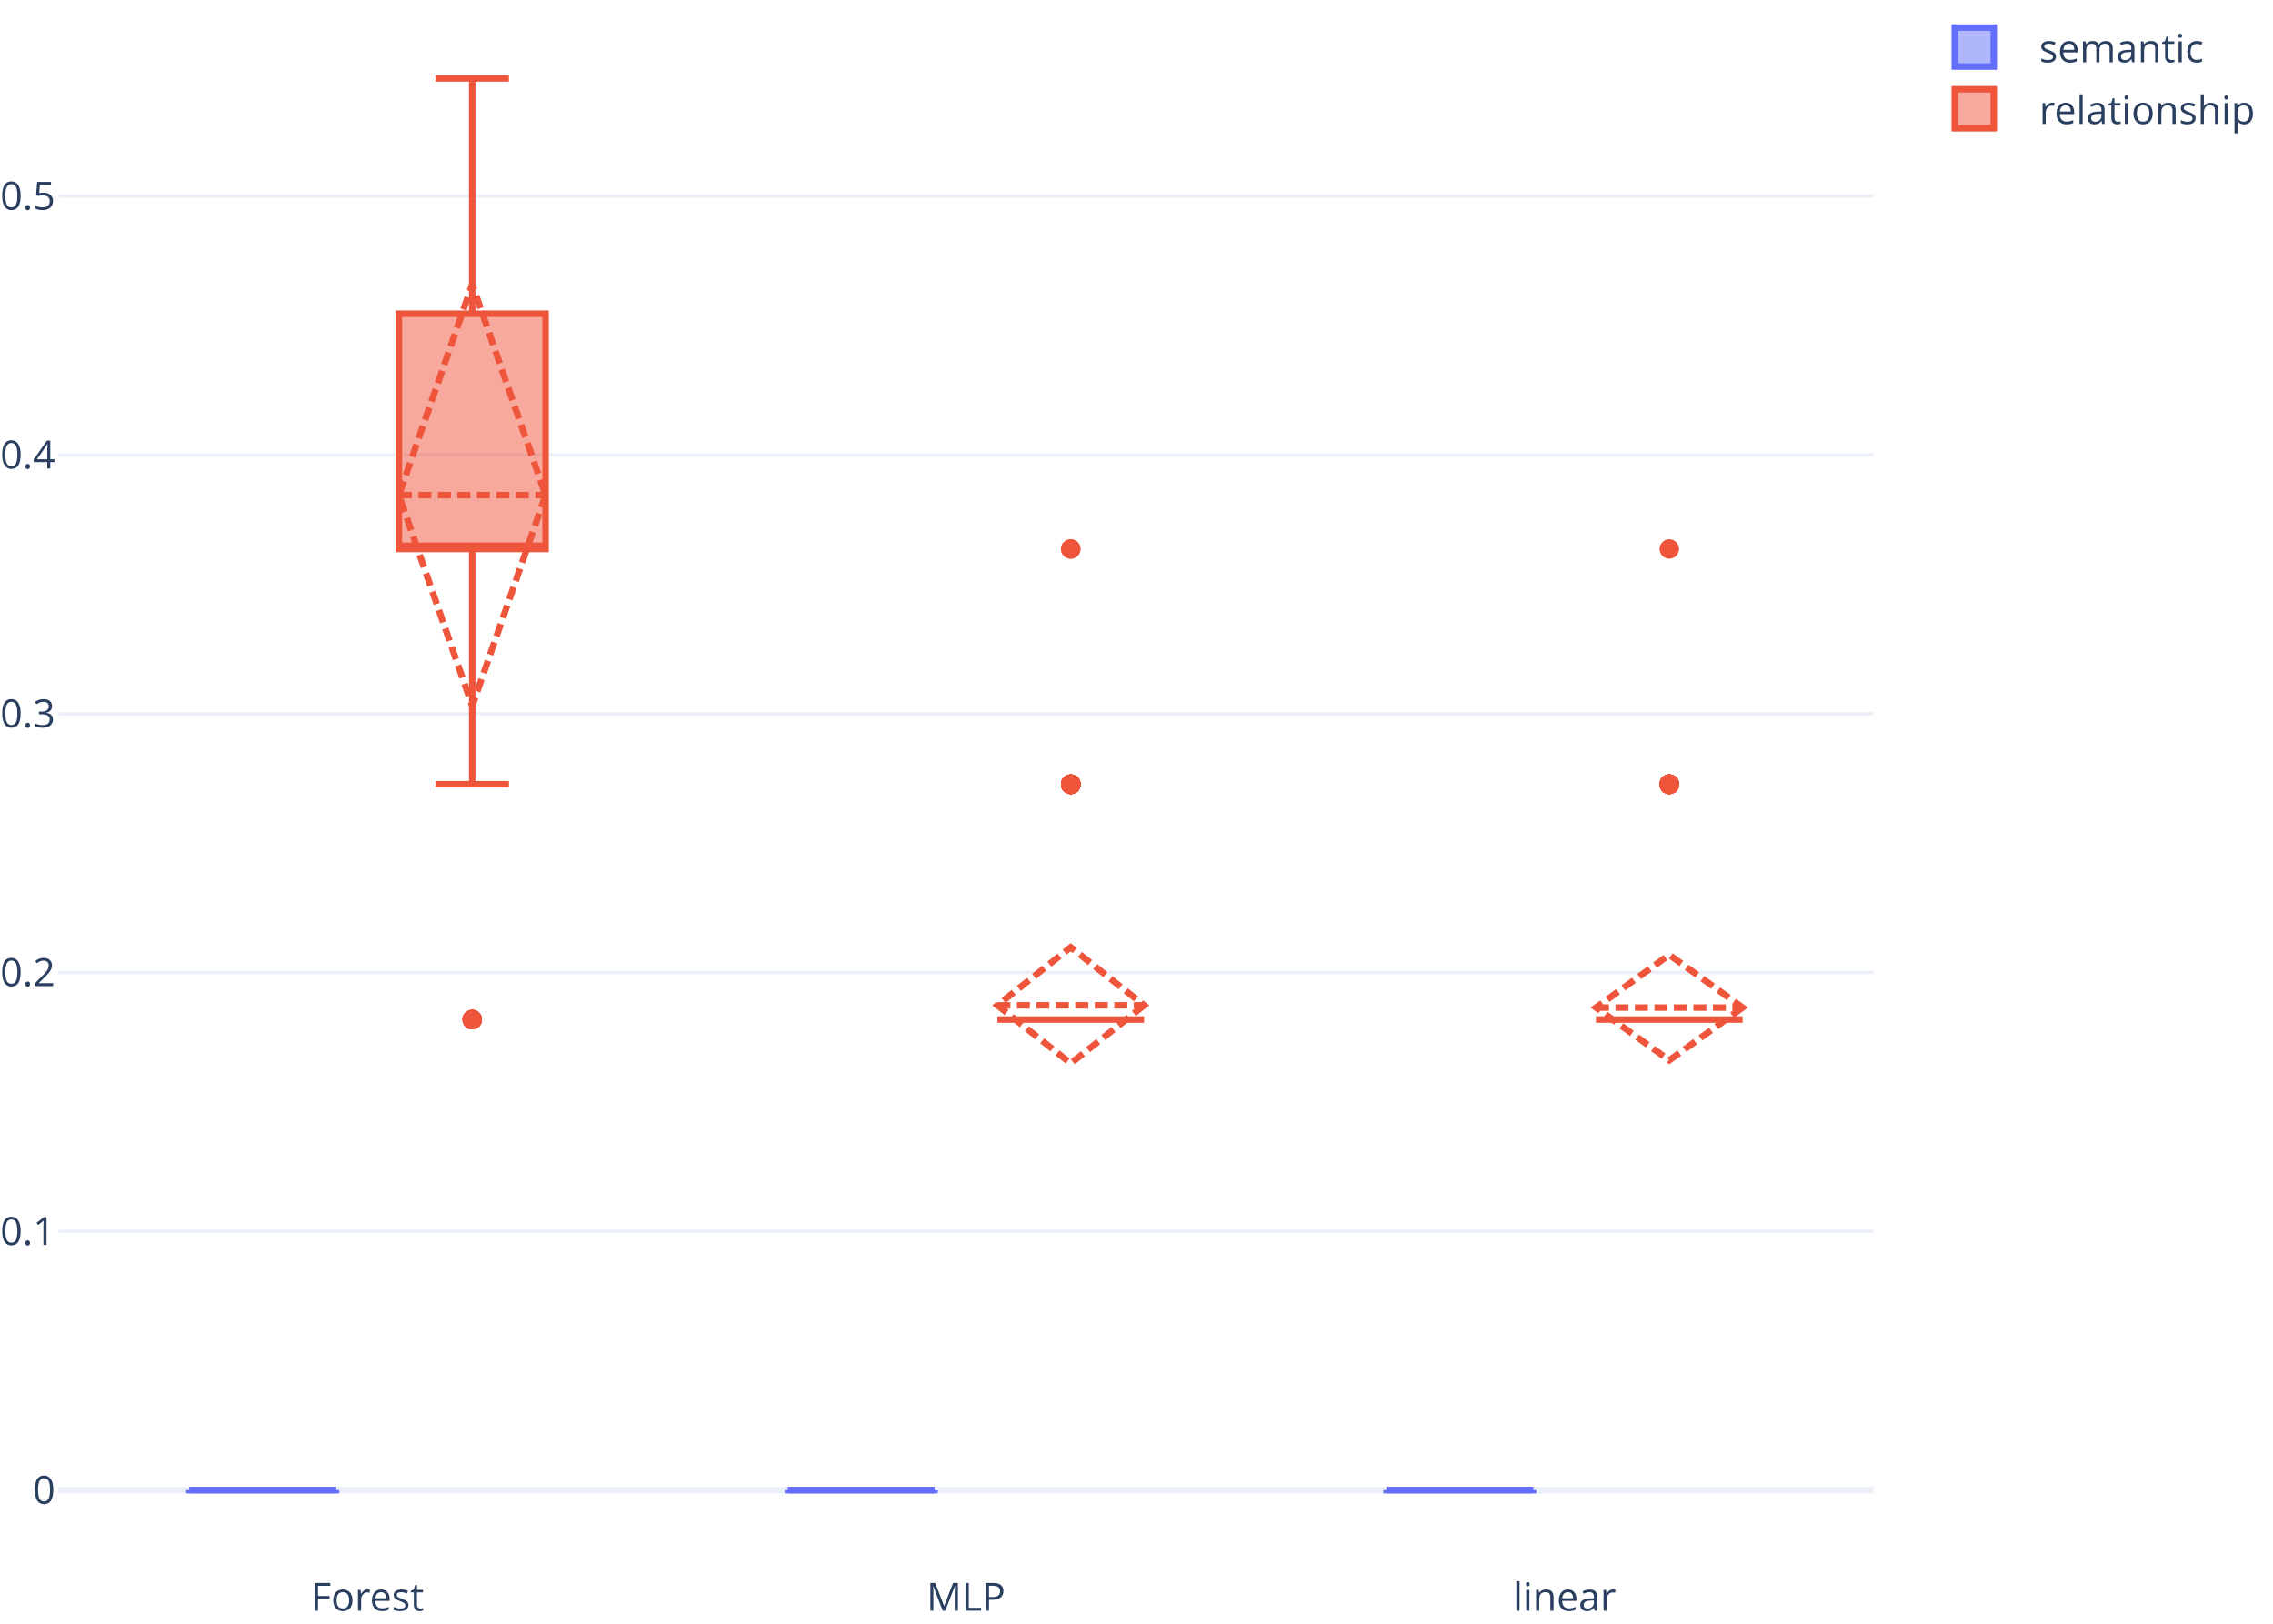
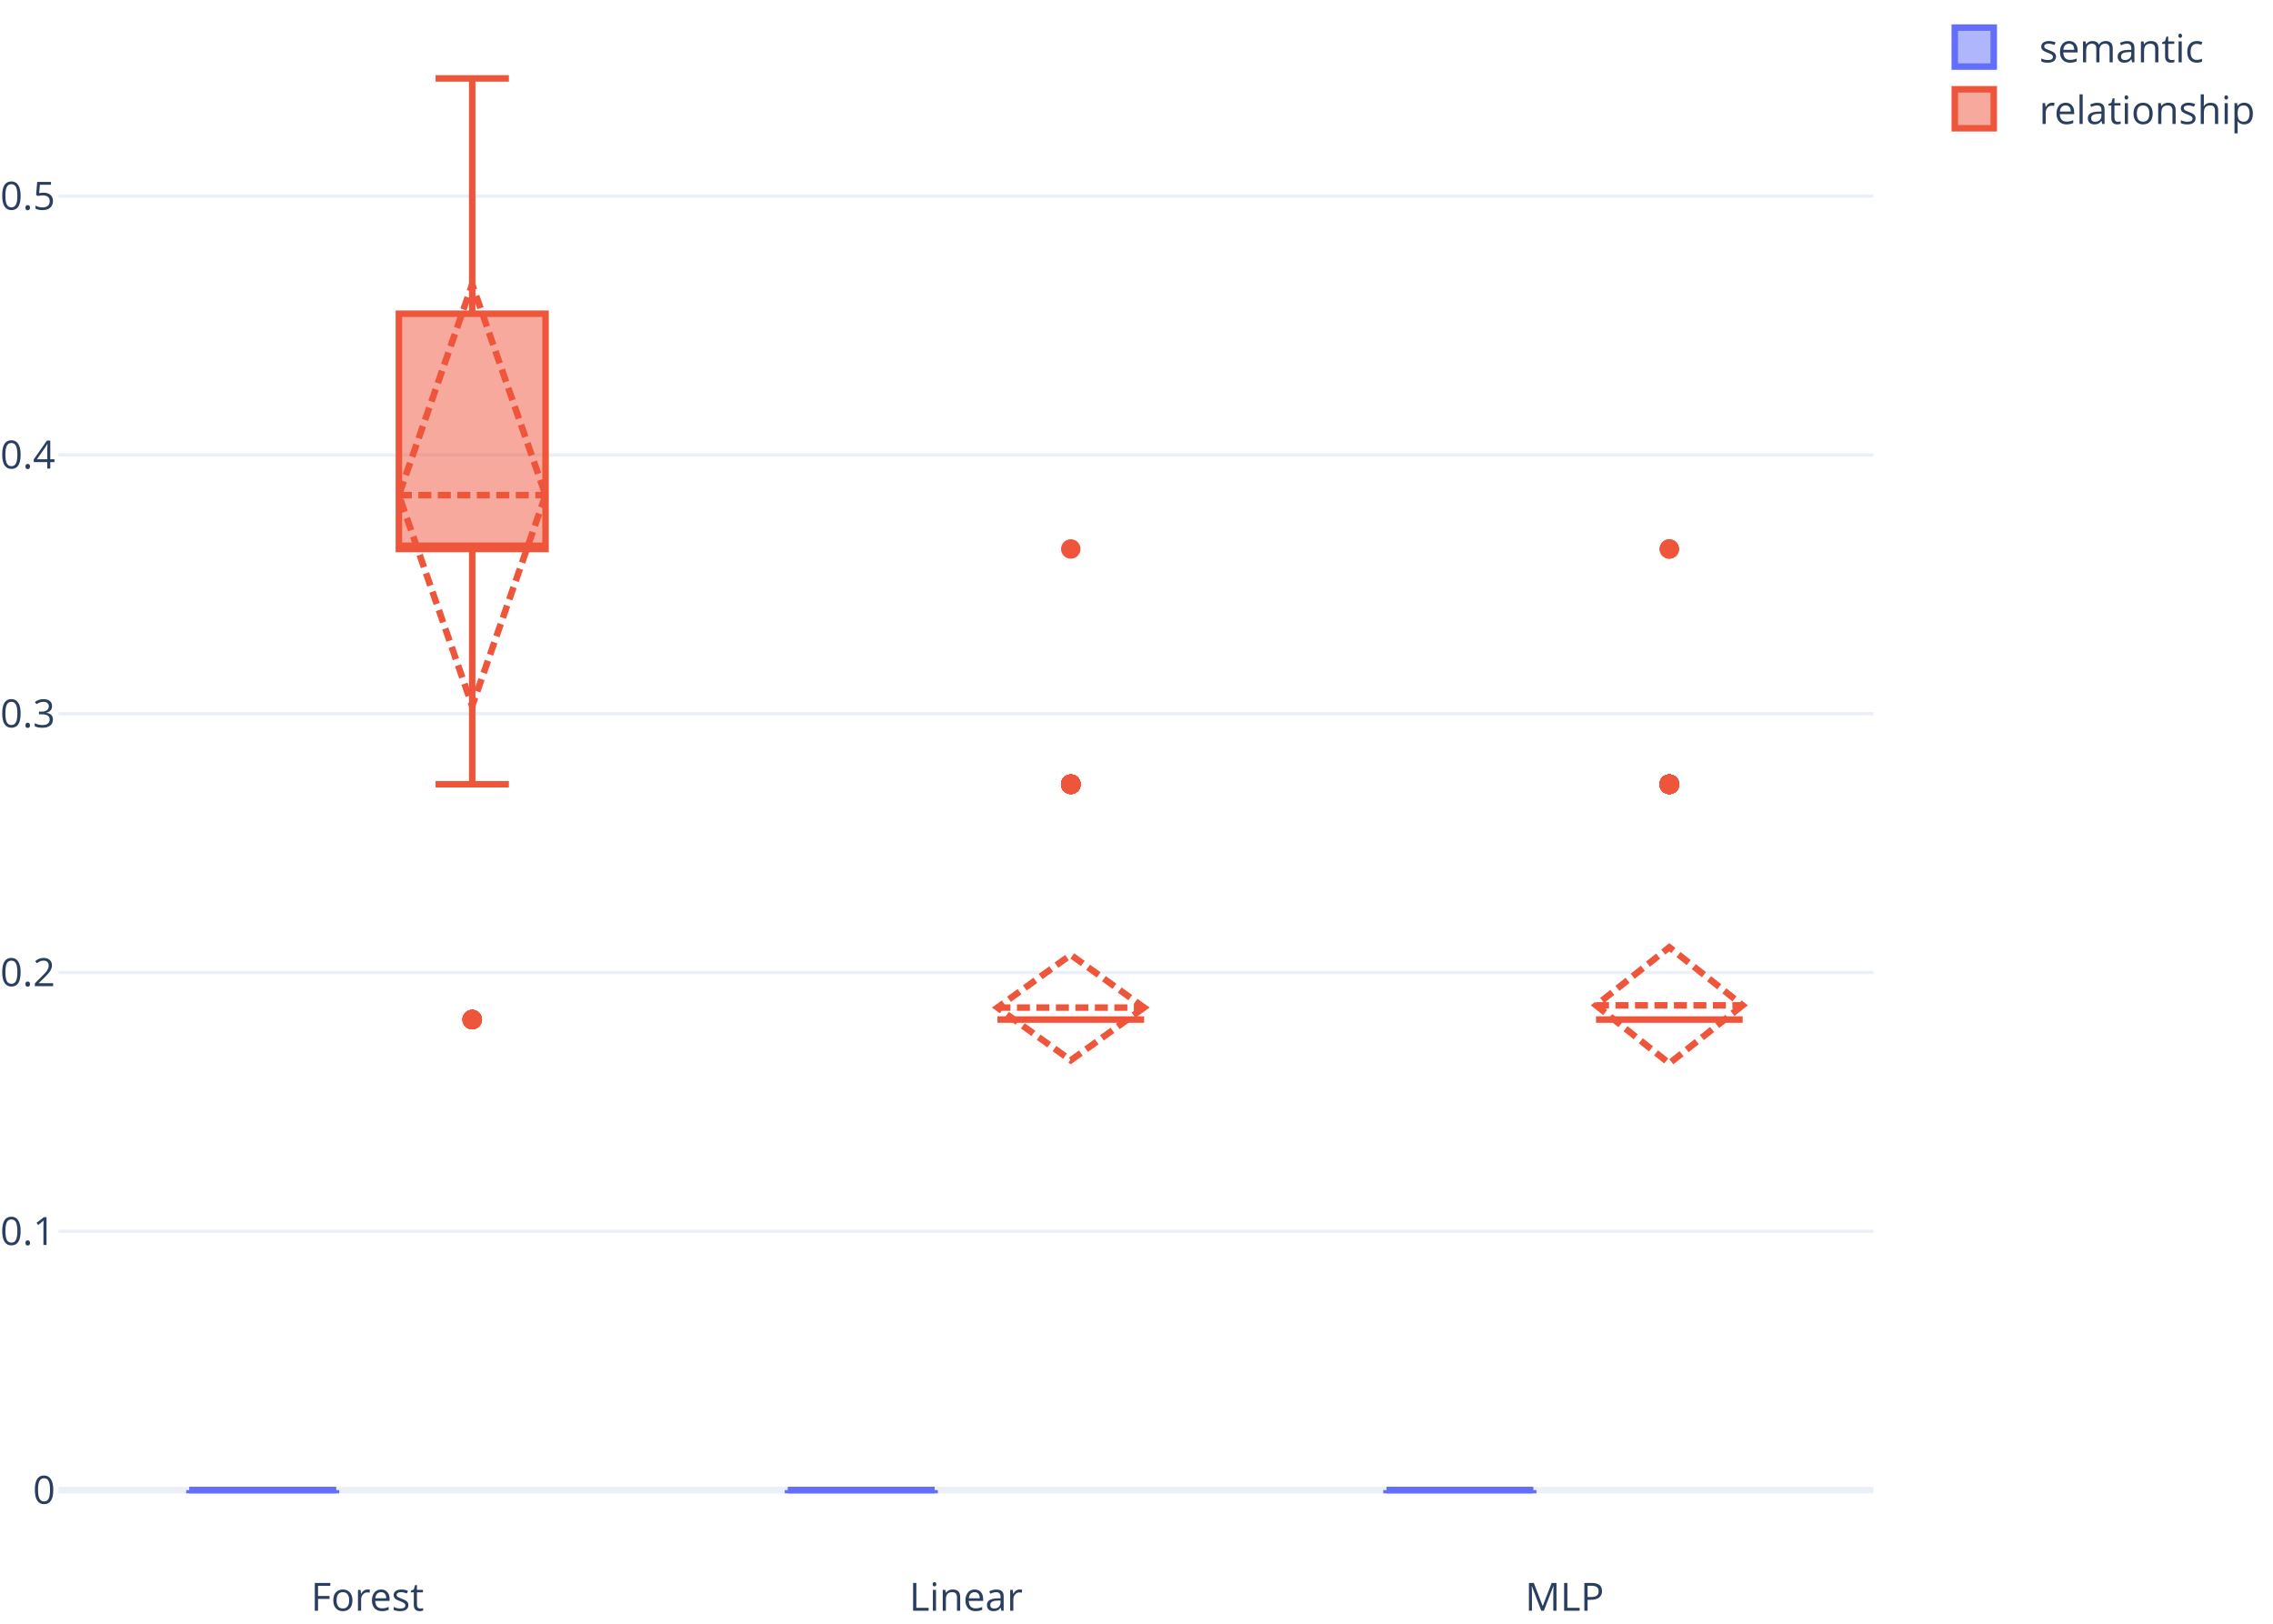
<svg xmlns="http://www.w3.org/2000/svg" class="main-svg" width="700" height="500" style="" viewBox="0 0 700 500">
  <rect x="0" y="0" width="700" height="500" style="fill: rgb(255, 255, 255); fill-opacity: 1;" />
-   <defs id="defs-5e33d8">
+   <defs id="defs-c6e015">
    <g class="clips">
-       <clipPath id="clip5e33d8xyplot" class="plotclip">
+       <clipPath id="clipc6e015xyplot" class="plotclip">
        <rect width="559" height="483" />
      </clipPath>
-       <clipPath class="axesclip" id="clip5e33d8x">
+       <clipPath class="axesclip" id="clipc6e015x">
        <rect x="18" y="0" width="559" height="500" />
      </clipPath>
-       <clipPath class="axesclip" id="clip5e33d8y">
+       <clipPath class="axesclip" id="clipc6e015y">
        <rect x="0" y="0" width="700" height="483" />
      </clipPath>
-       <clipPath class="axesclip" id="clip5e33d8xy">
+       <clipPath class="axesclip" id="clipc6e015xy">
        <rect x="18" y="0" width="559" height="483" />
      </clipPath>
    </g>
    <g class="gradients" />
    <g class="patterns" />
  </defs>
  <g class="bglayer" />
  <g class="layer-below">
    <g class="imagelayer" />
    <g class="shapelayer" />
  </g>
  <g class="cartesianlayer">
    <g class="subplot xy">
      <g class="layer-subplot">
        <g class="shapelayer" />
        <g class="imagelayer" />
      </g>
      <g class="minor-gridlayer">
        <g class="x" />
        <g class="y" />
      </g>
      <g class="gridlayer">
        <g class="x" />
        <g class="y">
          <path class="ygrid crisp" transform="translate(0,379.16)" d="M18,0h559" style="stroke: rgb(235, 240, 248); stroke-opacity: 1; stroke-width: 1px;" />
          <path class="ygrid crisp" transform="translate(0,299.46)" d="M18,0h559" style="stroke: rgb(235, 240, 248); stroke-opacity: 1; stroke-width: 1px;" />
          <path class="ygrid crisp" transform="translate(0,219.77)" d="M18,0h559" style="stroke: rgb(235, 240, 248); stroke-opacity: 1; stroke-width: 1px;" />
          <path class="ygrid crisp" transform="translate(0,140.07)" d="M18,0h559" style="stroke: rgb(235, 240, 248); stroke-opacity: 1; stroke-width: 1px;" />
          <path class="ygrid crisp" transform="translate(0,60.37)" d="M18,0h559" style="stroke: rgb(235, 240, 248); stroke-opacity: 1; stroke-width: 1px;" />
        </g>
      </g>
      <g class="zerolinelayer">
        <path class="yzl zl crisp" transform="translate(0,458.85)" d="M18,0h559" style="stroke: rgb(235, 240, 248); stroke-opacity: 1; stroke-width: 2px;" />
      </g>
      <path class="xlines-below" />
      <path class="ylines-below" />
      <g class="overlines-below" />
      <g class="xaxislayer-below" />
      <g class="yaxislayer-below" />
      <g class="overaxes-below" />
-       <g class="plot" transform="translate(18,0)" clip-path="url(#clip5e33d8xyplot)">
+       <g class="plot" transform="translate(18,0)" clip-path="url(#clipc6e015xyplot)">
        <g class="boxlayer mlayer">
          <g class="trace boxes" style="opacity: 1;">
            <path class="box" d="M40.33,458.85H85.49M40.33,458.85H85.49V458.85H40.33ZM62.91,458.85V458.85M62.91,458.85V458.85M51.62,458.85H74.2M51.62,458.85H74.2" style="vector-effect: non-scaling-stroke; stroke-width: 2px; stroke: rgb(99, 110, 250); stroke-opacity: 1; fill: rgb(99, 110, 250); fill-opacity: 0.5;" />
            <path class="box" d="M224.66,458.85H269.82M224.66,458.85H269.82V458.85H224.66ZM247.24,458.85V458.85M247.24,458.85V458.85M235.95,458.85H258.53M235.95,458.85H258.53" style="vector-effect: non-scaling-stroke; stroke-width: 2px; stroke: rgb(99, 110, 250); stroke-opacity: 1; fill: rgb(99, 110, 250); fill-opacity: 0.5;" />
            <path class="box" d="M408.99,458.85H454.16M408.99,458.85H454.16V458.85H408.99ZM431.57,458.85V458.85M431.57,458.85V458.85M420.28,458.85H442.87M420.28,458.85H442.87" style="vector-effect: non-scaling-stroke; stroke-width: 2px; stroke: rgb(99, 110, 250); stroke-opacity: 1; fill: rgb(99, 110, 250); fill-opacity: 0.5;" />
            <g class="points" />
            <g class="points" />
            <g class="points" />
            <path class="mean" d="M40.33,458.85H85.49m0,0L62.91,458.85L40.33,458.85L62.91,458.85Z" style="fill: none; vector-effect: non-scaling-stroke; stroke-width: 2; stroke-dasharray: 4px, 2px; stroke: rgb(99, 110, 250); stroke-opacity: 1;" />
            <path class="mean" d="M224.66,458.85H269.82m0,0L247.24,458.85L224.66,458.85L247.24,458.85Z" style="fill: none; vector-effect: non-scaling-stroke; stroke-width: 2; stroke-dasharray: 4px, 2px; stroke: rgb(99, 110, 250); stroke-opacity: 1;" />
            <path class="mean" d="M408.99,458.85H454.16m0,0L431.57,458.85L408.99,458.85L431.57,458.85Z" style="fill: none; vector-effect: non-scaling-stroke; stroke-width: 2; stroke-dasharray: 4px, 2px; stroke: rgb(99, 110, 250); stroke-opacity: 1;" />
          </g>
          <g class="trace boxes" style="opacity: 1;">
            <path class="box" d="M104.84,168.05H150.01M104.84,169.05H150.01V96.6H104.84ZM127.42,169.05V241.5M127.42,96.6V24.15M116.13,241.5H138.72M116.13,24.15H138.72" style="vector-effect: non-scaling-stroke; stroke-width: 2px; stroke: rgb(239, 85, 59); stroke-opacity: 1; fill: rgb(239, 85, 59); fill-opacity: 0.5;" />
            <path class="box" d="M289.18,313.95H334.34M289.18,313.95H334.34V313.95H289.18ZM311.76,313.95V313.95M311.76,313.95V313.95M300.47,313.95H323.05M300.47,313.95H323.05" style="vector-effect: non-scaling-stroke; stroke-width: 2px; stroke: rgb(239, 85, 59); stroke-opacity: 1; fill: rgb(239, 85, 59); fill-opacity: 0.5;" />
            <path class="box" d="M473.51,313.95H518.67M473.51,313.95H518.67V313.95H473.51ZM496.09,313.95V313.95M496.09,313.95V313.95M484.8,313.95H507.38M484.8,313.95H507.38" style="vector-effect: non-scaling-stroke; stroke-width: 2px; stroke: rgb(239, 85, 59); stroke-opacity: 1; fill: rgb(239, 85, 59); fill-opacity: 0.5;" />
            <g class="points">
              <path class="point" transform="translate(127.42,313.95)" d="M3,0A3,3 0 1,1 0,-3A3,3 0 0,1 3,0Z" style="opacity: 1; stroke-width: 0px; fill: rgb(239, 85, 59); fill-opacity: 1;" />
              <path class="point" transform="translate(127.42,313.95)" d="M3,0A3,3 0 1,1 0,-3A3,3 0 0,1 3,0Z" style="opacity: 1; stroke-width: 0px; fill: rgb(239, 85, 59); fill-opacity: 1;" />
              <path class="point" transform="translate(127.42,313.95)" d="M3,0A3,3 0 1,1 0,-3A3,3 0 0,1 3,0Z" style="opacity: 1; stroke-width: 0px; fill: rgb(239, 85, 59); fill-opacity: 1;" />
              <path class="point" transform="translate(127.42,313.95)" d="M3,0A3,3 0 1,1 0,-3A3,3 0 0,1 3,0Z" style="opacity: 1; stroke-width: 0px; fill: rgb(239, 85, 59); fill-opacity: 1;" />
              <path class="point" transform="translate(127.42,313.95)" d="M3,0A3,3 0 1,1 0,-3A3,3 0 0,1 3,0Z" style="opacity: 1; stroke-width: 0px; fill: rgb(239, 85, 59); fill-opacity: 1;" />
              <path class="point" transform="translate(127.42,313.95)" d="M3,0A3,3 0 1,1 0,-3A3,3 0 0,1 3,0Z" style="opacity: 1; stroke-width: 0px; fill: rgb(239, 85, 59); fill-opacity: 1;" />
            </g>
            <g class="points">
              <path class="point" transform="translate(311.76,241.5)" d="M3,0A3,3 0 1,1 0,-3A3,3 0 0,1 3,0Z" style="opacity: 1; stroke-width: 0px; fill: rgb(239, 85, 59); fill-opacity: 1;" />
              <path class="point" transform="translate(311.76,241.5)" d="M3,0A3,3 0 1,1 0,-3A3,3 0 0,1 3,0Z" style="opacity: 1; stroke-width: 0px; fill: rgb(239, 85, 59); fill-opacity: 1;" />
              <path class="point" transform="translate(311.76,241.5)" d="M3,0A3,3 0 1,1 0,-3A3,3 0 0,1 3,0Z" style="opacity: 1; stroke-width: 0px; fill: rgb(239, 85, 59); fill-opacity: 1;" />
              <path class="point" transform="translate(311.76,241.5)" d="M3,0A3,3 0 1,1 0,-3A3,3 0 0,1 3,0Z" style="opacity: 1; stroke-width: 0px; fill: rgb(239, 85, 59); fill-opacity: 1;" />
              <path class="point" transform="translate(311.76,241.5)" d="M3,0A3,3 0 1,1 0,-3A3,3 0 0,1 3,0Z" style="opacity: 1; stroke-width: 0px; fill: rgb(239, 85, 59); fill-opacity: 1;" />
              <path class="point" transform="translate(311.76,241.5)" d="M3,0A3,3 0 1,1 0,-3A3,3 0 0,1 3,0Z" style="opacity: 1; stroke-width: 0px; fill: rgb(239, 85, 59); fill-opacity: 1;" />
              <path class="point" transform="translate(311.76,241.5)" d="M3,0A3,3 0 1,1 0,-3A3,3 0 0,1 3,0Z" style="opacity: 1; stroke-width: 0px; fill: rgb(239, 85, 59); fill-opacity: 1;" />
              <path class="point" transform="translate(311.76,241.5)" d="M3,0A3,3 0 1,1 0,-3A3,3 0 0,1 3,0Z" style="opacity: 1; stroke-width: 0px; fill: rgb(239, 85, 59); fill-opacity: 1;" />
              <path class="point" transform="translate(311.76,241.5)" d="M3,0A3,3 0 1,1 0,-3A3,3 0 0,1 3,0Z" style="opacity: 1; stroke-width: 0px; fill: rgb(239, 85, 59); fill-opacity: 1;" />
              <path class="point" transform="translate(311.76,241.5)" d="M3,0A3,3 0 1,1 0,-3A3,3 0 0,1 3,0Z" style="opacity: 1; stroke-width: 0px; fill: rgb(239, 85, 59); fill-opacity: 1;" />
              <path class="point" transform="translate(311.76,241.5)" d="M3,0A3,3 0 1,1 0,-3A3,3 0 0,1 3,0Z" style="opacity: 1; stroke-width: 0px; fill: rgb(239, 85, 59); fill-opacity: 1;" />
              <path class="point" transform="translate(311.76,241.5)" d="M3,0A3,3 0 1,1 0,-3A3,3 0 0,1 3,0Z" style="opacity: 1; stroke-width: 0px; fill: rgb(239, 85, 59); fill-opacity: 1;" />
              <path class="point" transform="translate(311.76,241.5)" d="M3,0A3,3 0 1,1 0,-3A3,3 0 0,1 3,0Z" style="opacity: 1; stroke-width: 0px; fill: rgb(239, 85, 59); fill-opacity: 1;" />
              <path class="point" transform="translate(311.76,241.5)" d="M3,0A3,3 0 1,1 0,-3A3,3 0 0,1 3,0Z" style="opacity: 1; stroke-width: 0px; fill: rgb(239, 85, 59); fill-opacity: 1;" />
              <path class="point" transform="translate(311.76,241.5)" d="M3,0A3,3 0 1,1 0,-3A3,3 0 0,1 3,0Z" style="opacity: 1; stroke-width: 0px; fill: rgb(239, 85, 59); fill-opacity: 1;" />
              <path class="point" transform="translate(311.76,241.5)" d="M3,0A3,3 0 1,1 0,-3A3,3 0 0,1 3,0Z" style="opacity: 1; stroke-width: 0px; fill: rgb(239, 85, 59); fill-opacity: 1;" />
              <path class="point" transform="translate(311.76,241.5)" d="M3,0A3,3 0 1,1 0,-3A3,3 0 0,1 3,0Z" style="opacity: 1; stroke-width: 0px; fill: rgb(239, 85, 59); fill-opacity: 1;" />
              <path class="point" transform="translate(311.76,241.5)" d="M3,0A3,3 0 1,1 0,-3A3,3 0 0,1 3,0Z" style="opacity: 1; stroke-width: 0px; fill: rgb(239, 85, 59); fill-opacity: 1;" />
              <path class="point" transform="translate(311.76,241.5)" d="M3,0A3,3 0 1,1 0,-3A3,3 0 0,1 3,0Z" style="opacity: 1; stroke-width: 0px; fill: rgb(239, 85, 59); fill-opacity: 1;" />
              <path class="point" transform="translate(311.76,241.5)" d="M3,0A3,3 0 1,1 0,-3A3,3 0 0,1 3,0Z" style="opacity: 1; stroke-width: 0px; fill: rgb(239, 85, 59); fill-opacity: 1;" />
              <path class="point" transform="translate(311.76,241.5)" d="M3,0A3,3 0 1,1 0,-3A3,3 0 0,1 3,0Z" style="opacity: 1; stroke-width: 0px; fill: rgb(239, 85, 59); fill-opacity: 1;" />
              <path class="point" transform="translate(311.76,241.5)" d="M3,0A3,3 0 1,1 0,-3A3,3 0 0,1 3,0Z" style="opacity: 1; stroke-width: 0px; fill: rgb(239, 85, 59); fill-opacity: 1;" />
              <path class="point" transform="translate(311.76,241.5)" d="M3,0A3,3 0 1,1 0,-3A3,3 0 0,1 3,0Z" style="opacity: 1; stroke-width: 0px; fill: rgb(239, 85, 59); fill-opacity: 1;" />
              <path class="point" transform="translate(311.76,241.5)" d="M3,0A3,3 0 1,1 0,-3A3,3 0 0,1 3,0Z" style="opacity: 1; stroke-width: 0px; fill: rgb(239, 85, 59); fill-opacity: 1;" />
              <path class="point" transform="translate(311.76,241.5)" d="M3,0A3,3 0 1,1 0,-3A3,3 0 0,1 3,0Z" style="opacity: 1; stroke-width: 0px; fill: rgb(239, 85, 59); fill-opacity: 1;" />
              <path class="point" transform="translate(311.76,241.5)" d="M3,0A3,3 0 1,1 0,-3A3,3 0 0,1 3,0Z" style="opacity: 1; stroke-width: 0px; fill: rgb(239, 85, 59); fill-opacity: 1;" />
              <path class="point" transform="translate(311.76,241.5)" d="M3,0A3,3 0 1,1 0,-3A3,3 0 0,1 3,0Z" style="opacity: 1; stroke-width: 0px; fill: rgb(239, 85, 59); fill-opacity: 1;" />
              <path class="point" transform="translate(311.76,241.5)" d="M3,0A3,3 0 1,1 0,-3A3,3 0 0,1 3,0Z" style="opacity: 1; stroke-width: 0px; fill: rgb(239, 85, 59); fill-opacity: 1;" />
              <path class="point" transform="translate(311.76,241.5)" d="M3,0A3,3 0 1,1 0,-3A3,3 0 0,1 3,0Z" style="opacity: 1; stroke-width: 0px; fill: rgb(239, 85, 59); fill-opacity: 1;" />
              <path class="point" transform="translate(311.76,241.5)" d="M3,0A3,3 0 1,1 0,-3A3,3 0 0,1 3,0Z" style="opacity: 1; stroke-width: 0px; fill: rgb(239, 85, 59); fill-opacity: 1;" />
              <path class="point" transform="translate(311.76,241.5)" d="M3,0A3,3 0 1,1 0,-3A3,3 0 0,1 3,0Z" style="opacity: 1; stroke-width: 0px; fill: rgb(239, 85, 59); fill-opacity: 1;" />
              <path class="point" transform="translate(311.76,241.5)" d="M3,0A3,3 0 1,1 0,-3A3,3 0 0,1 3,0Z" style="opacity: 1; stroke-width: 0px; fill: rgb(239, 85, 59); fill-opacity: 1;" />
              <path class="point" transform="translate(311.76,241.5)" d="M3,0A3,3 0 1,1 0,-3A3,3 0 0,1 3,0Z" style="opacity: 1; stroke-width: 0px; fill: rgb(239, 85, 59); fill-opacity: 1;" />
              <path class="point" transform="translate(311.76,241.5)" d="M3,0A3,3 0 1,1 0,-3A3,3 0 0,1 3,0Z" style="opacity: 1; stroke-width: 0px; fill: rgb(239, 85, 59); fill-opacity: 1;" />
              <path class="point" transform="translate(311.76,241.5)" d="M3,0A3,3 0 1,1 0,-3A3,3 0 0,1 3,0Z" style="opacity: 1; stroke-width: 0px; fill: rgb(239, 85, 59); fill-opacity: 1;" />
              <path class="point" transform="translate(311.76,241.5)" d="M3,0A3,3 0 1,1 0,-3A3,3 0 0,1 3,0Z" style="opacity: 1; stroke-width: 0px; fill: rgb(239, 85, 59); fill-opacity: 1;" />
              <path class="point" transform="translate(311.76,241.5)" d="M3,0A3,3 0 1,1 0,-3A3,3 0 0,1 3,0Z" style="opacity: 1; stroke-width: 0px; fill: rgb(239, 85, 59); fill-opacity: 1;" />
              <path class="point" transform="translate(311.76,241.5)" d="M3,0A3,3 0 1,1 0,-3A3,3 0 0,1 3,0Z" style="opacity: 1; stroke-width: 0px; fill: rgb(239, 85, 59); fill-opacity: 1;" />
              <path class="point" transform="translate(311.76,241.5)" d="M3,0A3,3 0 1,1 0,-3A3,3 0 0,1 3,0Z" style="opacity: 1; stroke-width: 0px; fill: rgb(239, 85, 59); fill-opacity: 1;" />
              <path class="point" transform="translate(311.76,241.5)" d="M3,0A3,3 0 1,1 0,-3A3,3 0 0,1 3,0Z" style="opacity: 1; stroke-width: 0px; fill: rgb(239, 85, 59); fill-opacity: 1;" />
              <path class="point" transform="translate(311.76,241.5)" d="M3,0A3,3 0 1,1 0,-3A3,3 0 0,1 3,0Z" style="opacity: 1; stroke-width: 0px; fill: rgb(239, 85, 59); fill-opacity: 1;" />
              <path class="point" transform="translate(311.76,241.5)" d="M3,0A3,3 0 1,1 0,-3A3,3 0 0,1 3,0Z" style="opacity: 1; stroke-width: 0px; fill: rgb(239, 85, 59); fill-opacity: 1;" />
              <path class="point" transform="translate(311.76,241.5)" d="M3,0A3,3 0 1,1 0,-3A3,3 0 0,1 3,0Z" style="opacity: 1; stroke-width: 0px; fill: rgb(239, 85, 59); fill-opacity: 1;" />
              <path class="point" transform="translate(311.76,241.5)" d="M3,0A3,3 0 1,1 0,-3A3,3 0 0,1 3,0Z" style="opacity: 1; stroke-width: 0px; fill: rgb(239, 85, 59); fill-opacity: 1;" />
              <path class="point" transform="translate(311.76,241.5)" d="M3,0A3,3 0 1,1 0,-3A3,3 0 0,1 3,0Z" style="opacity: 1; stroke-width: 0px; fill: rgb(239, 85, 59); fill-opacity: 1;" />
              <path class="point" transform="translate(311.76,241.5)" d="M3,0A3,3 0 1,1 0,-3A3,3 0 0,1 3,0Z" style="opacity: 1; stroke-width: 0px; fill: rgb(239, 85, 59); fill-opacity: 1;" />
              <path class="point" transform="translate(311.76,241.5)" d="M3,0A3,3 0 1,1 0,-3A3,3 0 0,1 3,0Z" style="opacity: 1; stroke-width: 0px; fill: rgb(239, 85, 59); fill-opacity: 1;" />
              <path class="point" transform="translate(311.76,241.5)" d="M3,0A3,3 0 1,1 0,-3A3,3 0 0,1 3,0Z" style="opacity: 1; stroke-width: 0px; fill: rgb(239, 85, 59); fill-opacity: 1;" />
              <path class="point" transform="translate(311.76,241.5)" d="M3,0A3,3 0 1,1 0,-3A3,3 0 0,1 3,0Z" style="opacity: 1; stroke-width: 0px; fill: rgb(239, 85, 59); fill-opacity: 1;" />
              <path class="point" transform="translate(311.76,241.5)" d="M3,0A3,3 0 1,1 0,-3A3,3 0 0,1 3,0Z" style="opacity: 1; stroke-width: 0px; fill: rgb(239, 85, 59); fill-opacity: 1;" />
              <path class="point" transform="translate(311.76,241.5)" d="M3,0A3,3 0 1,1 0,-3A3,3 0 0,1 3,0Z" style="opacity: 1; stroke-width: 0px; fill: rgb(239, 85, 59); fill-opacity: 1;" />
-               <path class="point" transform="translate(311.76,241.5)" d="M3,0A3,3 0 1,1 0,-3A3,3 0 0,1 3,0Z" style="opacity: 1; stroke-width: 0px; fill: rgb(239, 85, 59); fill-opacity: 1;" />
-               <path class="point" transform="translate(311.76,241.5)" d="M3,0A3,3 0 1,1 0,-3A3,3 0 0,1 3,0Z" style="opacity: 1; stroke-width: 0px; fill: rgb(239, 85, 59); fill-opacity: 1;" />
-               <path class="point" transform="translate(311.76,241.5)" d="M3,0A3,3 0 1,1 0,-3A3,3 0 0,1 3,0Z" style="opacity: 1; stroke-width: 0px; fill: rgb(239, 85, 59); fill-opacity: 1;" />
-               <path class="point" transform="translate(311.76,241.5)" d="M3,0A3,3 0 1,1 0,-3A3,3 0 0,1 3,0Z" style="opacity: 1; stroke-width: 0px; fill: rgb(239, 85, 59); fill-opacity: 1;" />
-               <path class="point" transform="translate(311.76,241.5)" d="M3,0A3,3 0 1,1 0,-3A3,3 0 0,1 3,0Z" style="opacity: 1; stroke-width: 0px; fill: rgb(239, 85, 59); fill-opacity: 1;" />
              <path class="point" transform="translate(311.76,169.05)" d="M3,0A3,3 0 1,1 0,-3A3,3 0 0,1 3,0Z" style="opacity: 1; stroke-width: 0px; fill: rgb(239, 85, 59); fill-opacity: 1;" />
-               <path class="point" transform="translate(311.76,169.05)" d="M3,0A3,3 0 1,1 0,-3A3,3 0 0,1 3,0Z" style="opacity: 1; stroke-width: 0px; fill: rgb(239, 85, 59); fill-opacity: 1;" />
            </g>
            <g class="points">
              <path class="point" transform="translate(496.09,241.5)" d="M3,0A3,3 0 1,1 0,-3A3,3 0 0,1 3,0Z" style="opacity: 1; stroke-width: 0px; fill: rgb(239, 85, 59); fill-opacity: 1;" />
              <path class="point" transform="translate(496.09,241.5)" d="M3,0A3,3 0 1,1 0,-3A3,3 0 0,1 3,0Z" style="opacity: 1; stroke-width: 0px; fill: rgb(239, 85, 59); fill-opacity: 1;" />
              <path class="point" transform="translate(496.09,241.5)" d="M3,0A3,3 0 1,1 0,-3A3,3 0 0,1 3,0Z" style="opacity: 1; stroke-width: 0px; fill: rgb(239, 85, 59); fill-opacity: 1;" />
              <path class="point" transform="translate(496.09,241.5)" d="M3,0A3,3 0 1,1 0,-3A3,3 0 0,1 3,0Z" style="opacity: 1; stroke-width: 0px; fill: rgb(239, 85, 59); fill-opacity: 1;" />
              <path class="point" transform="translate(496.09,241.5)" d="M3,0A3,3 0 1,1 0,-3A3,3 0 0,1 3,0Z" style="opacity: 1; stroke-width: 0px; fill: rgb(239, 85, 59); fill-opacity: 1;" />
              <path class="point" transform="translate(496.09,241.5)" d="M3,0A3,3 0 1,1 0,-3A3,3 0 0,1 3,0Z" style="opacity: 1; stroke-width: 0px; fill: rgb(239, 85, 59); fill-opacity: 1;" />
              <path class="point" transform="translate(496.09,241.5)" d="M3,0A3,3 0 1,1 0,-3A3,3 0 0,1 3,0Z" style="opacity: 1; stroke-width: 0px; fill: rgb(239, 85, 59); fill-opacity: 1;" />
              <path class="point" transform="translate(496.09,241.5)" d="M3,0A3,3 0 1,1 0,-3A3,3 0 0,1 3,0Z" style="opacity: 1; stroke-width: 0px; fill: rgb(239, 85, 59); fill-opacity: 1;" />
              <path class="point" transform="translate(496.09,241.5)" d="M3,0A3,3 0 1,1 0,-3A3,3 0 0,1 3,0Z" style="opacity: 1; stroke-width: 0px; fill: rgb(239, 85, 59); fill-opacity: 1;" />
              <path class="point" transform="translate(496.09,241.5)" d="M3,0A3,3 0 1,1 0,-3A3,3 0 0,1 3,0Z" style="opacity: 1; stroke-width: 0px; fill: rgb(239, 85, 59); fill-opacity: 1;" />
              <path class="point" transform="translate(496.09,241.5)" d="M3,0A3,3 0 1,1 0,-3A3,3 0 0,1 3,0Z" style="opacity: 1; stroke-width: 0px; fill: rgb(239, 85, 59); fill-opacity: 1;" />
              <path class="point" transform="translate(496.09,241.5)" d="M3,0A3,3 0 1,1 0,-3A3,3 0 0,1 3,0Z" style="opacity: 1; stroke-width: 0px; fill: rgb(239, 85, 59); fill-opacity: 1;" />
              <path class="point" transform="translate(496.09,241.5)" d="M3,0A3,3 0 1,1 0,-3A3,3 0 0,1 3,0Z" style="opacity: 1; stroke-width: 0px; fill: rgb(239, 85, 59); fill-opacity: 1;" />
              <path class="point" transform="translate(496.09,241.5)" d="M3,0A3,3 0 1,1 0,-3A3,3 0 0,1 3,0Z" style="opacity: 1; stroke-width: 0px; fill: rgb(239, 85, 59); fill-opacity: 1;" />
              <path class="point" transform="translate(496.09,241.5)" d="M3,0A3,3 0 1,1 0,-3A3,3 0 0,1 3,0Z" style="opacity: 1; stroke-width: 0px; fill: rgb(239, 85, 59); fill-opacity: 1;" />
              <path class="point" transform="translate(496.09,241.5)" d="M3,0A3,3 0 1,1 0,-3A3,3 0 0,1 3,0Z" style="opacity: 1; stroke-width: 0px; fill: rgb(239, 85, 59); fill-opacity: 1;" />
              <path class="point" transform="translate(496.09,241.5)" d="M3,0A3,3 0 1,1 0,-3A3,3 0 0,1 3,0Z" style="opacity: 1; stroke-width: 0px; fill: rgb(239, 85, 59); fill-opacity: 1;" />
              <path class="point" transform="translate(496.09,241.5)" d="M3,0A3,3 0 1,1 0,-3A3,3 0 0,1 3,0Z" style="opacity: 1; stroke-width: 0px; fill: rgb(239, 85, 59); fill-opacity: 1;" />
              <path class="point" transform="translate(496.09,241.5)" d="M3,0A3,3 0 1,1 0,-3A3,3 0 0,1 3,0Z" style="opacity: 1; stroke-width: 0px; fill: rgb(239, 85, 59); fill-opacity: 1;" />
              <path class="point" transform="translate(496.09,241.5)" d="M3,0A3,3 0 1,1 0,-3A3,3 0 0,1 3,0Z" style="opacity: 1; stroke-width: 0px; fill: rgb(239, 85, 59); fill-opacity: 1;" />
              <path class="point" transform="translate(496.09,241.5)" d="M3,0A3,3 0 1,1 0,-3A3,3 0 0,1 3,0Z" style="opacity: 1; stroke-width: 0px; fill: rgb(239, 85, 59); fill-opacity: 1;" />
              <path class="point" transform="translate(496.09,241.5)" d="M3,0A3,3 0 1,1 0,-3A3,3 0 0,1 3,0Z" style="opacity: 1; stroke-width: 0px; fill: rgb(239, 85, 59); fill-opacity: 1;" />
              <path class="point" transform="translate(496.09,241.5)" d="M3,0A3,3 0 1,1 0,-3A3,3 0 0,1 3,0Z" style="opacity: 1; stroke-width: 0px; fill: rgb(239, 85, 59); fill-opacity: 1;" />
              <path class="point" transform="translate(496.09,241.5)" d="M3,0A3,3 0 1,1 0,-3A3,3 0 0,1 3,0Z" style="opacity: 1; stroke-width: 0px; fill: rgb(239, 85, 59); fill-opacity: 1;" />
              <path class="point" transform="translate(496.09,241.5)" d="M3,0A3,3 0 1,1 0,-3A3,3 0 0,1 3,0Z" style="opacity: 1; stroke-width: 0px; fill: rgb(239, 85, 59); fill-opacity: 1;" />
              <path class="point" transform="translate(496.09,241.5)" d="M3,0A3,3 0 1,1 0,-3A3,3 0 0,1 3,0Z" style="opacity: 1; stroke-width: 0px; fill: rgb(239, 85, 59); fill-opacity: 1;" />
              <path class="point" transform="translate(496.09,241.5)" d="M3,0A3,3 0 1,1 0,-3A3,3 0 0,1 3,0Z" style="opacity: 1; stroke-width: 0px; fill: rgb(239, 85, 59); fill-opacity: 1;" />
              <path class="point" transform="translate(496.09,241.5)" d="M3,0A3,3 0 1,1 0,-3A3,3 0 0,1 3,0Z" style="opacity: 1; stroke-width: 0px; fill: rgb(239, 85, 59); fill-opacity: 1;" />
              <path class="point" transform="translate(496.09,241.5)" d="M3,0A3,3 0 1,1 0,-3A3,3 0 0,1 3,0Z" style="opacity: 1; stroke-width: 0px; fill: rgb(239, 85, 59); fill-opacity: 1;" />
              <path class="point" transform="translate(496.09,241.5)" d="M3,0A3,3 0 1,1 0,-3A3,3 0 0,1 3,0Z" style="opacity: 1; stroke-width: 0px; fill: rgb(239, 85, 59); fill-opacity: 1;" />
              <path class="point" transform="translate(496.09,241.5)" d="M3,0A3,3 0 1,1 0,-3A3,3 0 0,1 3,0Z" style="opacity: 1; stroke-width: 0px; fill: rgb(239, 85, 59); fill-opacity: 1;" />
              <path class="point" transform="translate(496.09,241.5)" d="M3,0A3,3 0 1,1 0,-3A3,3 0 0,1 3,0Z" style="opacity: 1; stroke-width: 0px; fill: rgb(239, 85, 59); fill-opacity: 1;" />
              <path class="point" transform="translate(496.09,241.5)" d="M3,0A3,3 0 1,1 0,-3A3,3 0 0,1 3,0Z" style="opacity: 1; stroke-width: 0px; fill: rgb(239, 85, 59); fill-opacity: 1;" />
              <path class="point" transform="translate(496.09,241.5)" d="M3,0A3,3 0 1,1 0,-3A3,3 0 0,1 3,0Z" style="opacity: 1; stroke-width: 0px; fill: rgb(239, 85, 59); fill-opacity: 1;" />
              <path class="point" transform="translate(496.09,241.5)" d="M3,0A3,3 0 1,1 0,-3A3,3 0 0,1 3,0Z" style="opacity: 1; stroke-width: 0px; fill: rgb(239, 85, 59); fill-opacity: 1;" />
              <path class="point" transform="translate(496.09,241.5)" d="M3,0A3,3 0 1,1 0,-3A3,3 0 0,1 3,0Z" style="opacity: 1; stroke-width: 0px; fill: rgb(239, 85, 59); fill-opacity: 1;" />
              <path class="point" transform="translate(496.09,241.5)" d="M3,0A3,3 0 1,1 0,-3A3,3 0 0,1 3,0Z" style="opacity: 1; stroke-width: 0px; fill: rgb(239, 85, 59); fill-opacity: 1;" />
              <path class="point" transform="translate(496.09,241.5)" d="M3,0A3,3 0 1,1 0,-3A3,3 0 0,1 3,0Z" style="opacity: 1; stroke-width: 0px; fill: rgb(239, 85, 59); fill-opacity: 1;" />
              <path class="point" transform="translate(496.09,241.5)" d="M3,0A3,3 0 1,1 0,-3A3,3 0 0,1 3,0Z" style="opacity: 1; stroke-width: 0px; fill: rgb(239, 85, 59); fill-opacity: 1;" />
              <path class="point" transform="translate(496.09,241.5)" d="M3,0A3,3 0 1,1 0,-3A3,3 0 0,1 3,0Z" style="opacity: 1; stroke-width: 0px; fill: rgb(239, 85, 59); fill-opacity: 1;" />
              <path class="point" transform="translate(496.09,241.5)" d="M3,0A3,3 0 1,1 0,-3A3,3 0 0,1 3,0Z" style="opacity: 1; stroke-width: 0px; fill: rgb(239, 85, 59); fill-opacity: 1;" />
              <path class="point" transform="translate(496.09,241.5)" d="M3,0A3,3 0 1,1 0,-3A3,3 0 0,1 3,0Z" style="opacity: 1; stroke-width: 0px; fill: rgb(239, 85, 59); fill-opacity: 1;" />
              <path class="point" transform="translate(496.09,241.5)" d="M3,0A3,3 0 1,1 0,-3A3,3 0 0,1 3,0Z" style="opacity: 1; stroke-width: 0px; fill: rgb(239, 85, 59); fill-opacity: 1;" />
              <path class="point" transform="translate(496.09,241.5)" d="M3,0A3,3 0 1,1 0,-3A3,3 0 0,1 3,0Z" style="opacity: 1; stroke-width: 0px; fill: rgb(239, 85, 59); fill-opacity: 1;" />
              <path class="point" transform="translate(496.09,241.5)" d="M3,0A3,3 0 1,1 0,-3A3,3 0 0,1 3,0Z" style="opacity: 1; stroke-width: 0px; fill: rgb(239, 85, 59); fill-opacity: 1;" />
              <path class="point" transform="translate(496.09,241.5)" d="M3,0A3,3 0 1,1 0,-3A3,3 0 0,1 3,0Z" style="opacity: 1; stroke-width: 0px; fill: rgb(239, 85, 59); fill-opacity: 1;" />
              <path class="point" transform="translate(496.09,241.5)" d="M3,0A3,3 0 1,1 0,-3A3,3 0 0,1 3,0Z" style="opacity: 1; stroke-width: 0px; fill: rgb(239, 85, 59); fill-opacity: 1;" />
              <path class="point" transform="translate(496.09,241.5)" d="M3,0A3,3 0 1,1 0,-3A3,3 0 0,1 3,0Z" style="opacity: 1; stroke-width: 0px; fill: rgb(239, 85, 59); fill-opacity: 1;" />
              <path class="point" transform="translate(496.09,241.5)" d="M3,0A3,3 0 1,1 0,-3A3,3 0 0,1 3,0Z" style="opacity: 1; stroke-width: 0px; fill: rgb(239, 85, 59); fill-opacity: 1;" />
              <path class="point" transform="translate(496.09,241.5)" d="M3,0A3,3 0 1,1 0,-3A3,3 0 0,1 3,0Z" style="opacity: 1; stroke-width: 0px; fill: rgb(239, 85, 59); fill-opacity: 1;" />
              <path class="point" transform="translate(496.09,241.5)" d="M3,0A3,3 0 1,1 0,-3A3,3 0 0,1 3,0Z" style="opacity: 1; stroke-width: 0px; fill: rgb(239, 85, 59); fill-opacity: 1;" />
+               <path class="point" transform="translate(496.09,241.5)" d="M3,0A3,3 0 1,1 0,-3A3,3 0 0,1 3,0Z" style="opacity: 1; stroke-width: 0px; fill: rgb(239, 85, 59); fill-opacity: 1;" />
+               <path class="point" transform="translate(496.09,241.5)" d="M3,0A3,3 0 1,1 0,-3A3,3 0 0,1 3,0Z" style="opacity: 1; stroke-width: 0px; fill: rgb(239, 85, 59); fill-opacity: 1;" />
+               <path class="point" transform="translate(496.09,241.5)" d="M3,0A3,3 0 1,1 0,-3A3,3 0 0,1 3,0Z" style="opacity: 1; stroke-width: 0px; fill: rgb(239, 85, 59); fill-opacity: 1;" />
+               <path class="point" transform="translate(496.09,241.5)" d="M3,0A3,3 0 1,1 0,-3A3,3 0 0,1 3,0Z" style="opacity: 1; stroke-width: 0px; fill: rgb(239, 85, 59); fill-opacity: 1;" />
+               <path class="point" transform="translate(496.09,241.5)" d="M3,0A3,3 0 1,1 0,-3A3,3 0 0,1 3,0Z" style="opacity: 1; stroke-width: 0px; fill: rgb(239, 85, 59); fill-opacity: 1;" />
              <path class="point" transform="translate(496.09,169.05)" d="M3,0A3,3 0 1,1 0,-3A3,3 0 0,1 3,0Z" style="opacity: 1; stroke-width: 0px; fill: rgb(239, 85, 59); fill-opacity: 1;" />
+               <path class="point" transform="translate(496.09,169.05)" d="M3,0A3,3 0 1,1 0,-3A3,3 0 0,1 3,0Z" style="opacity: 1; stroke-width: 0px; fill: rgb(239, 85, 59); fill-opacity: 1;" />
            </g>
            <path class="mean" d="M104.84,152.47H150.01m0,0L127.42,217.39L104.84,152.47L127.42,87.54Z" style="fill: none; vector-effect: non-scaling-stroke; stroke-width: 2; stroke-dasharray: 4px, 2px; stroke: rgb(239, 85, 59); stroke-opacity: 1;" />
-             <path class="mean" d="M289.18,309.57H334.34m0,0L311.76,327.44L289.18,309.57L311.76,291.69Z" style="fill: none; vector-effect: non-scaling-stroke; stroke-width: 2; stroke-dasharray: 4px, 2px; stroke: rgb(239, 85, 59); stroke-opacity: 1;" />
-             <path class="mean" d="M473.51,310.26H518.67m0,0L496.09,326.5L473.51,310.26L496.09,294.03Z" style="fill: none; vector-effect: non-scaling-stroke; stroke-width: 2; stroke-dasharray: 4px, 2px; stroke: rgb(239, 85, 59); stroke-opacity: 1;" />
+             <path class="mean" d="M289.18,310.26H334.34m0,0L311.76,326.5L289.18,310.26L311.76,294.03Z" style="fill: none; vector-effect: non-scaling-stroke; stroke-width: 2; stroke-dasharray: 4px, 2px; stroke: rgb(239, 85, 59); stroke-opacity: 1;" />
+             <path class="mean" d="M473.51,309.57H518.67m0,0L496.09,327.44L473.51,309.57L496.09,291.69Z" style="fill: none; vector-effect: non-scaling-stroke; stroke-width: 2; stroke-dasharray: 4px, 2px; stroke: rgb(239, 85, 59); stroke-opacity: 1;" />
          </g>
        </g>
      </g>
      <g class="overplot" />
      <path class="xlines-above crisp" d="M0,0" style="fill: none;" />
      <path class="ylines-above crisp" d="M0,0" style="fill: none;" />
      <g class="overlines-above" />
      <g class="xaxislayer-above">
        <g class="xtick">
          <text text-anchor="middle" x="0" y="496" transform="translate(113.17,0)" style="font-family: 'Open Sans', verdana, arial, sans-serif; font-size: 12px; fill: rgb(42, 63, 95); fill-opacity: 1; white-space: pre; opacity: 1;">Forest</text>
        </g>
        <g class="xtick">
-           <text text-anchor="middle" x="0" y="496" transform="translate(297.5,0)" style="font-family: 'Open Sans', verdana, arial, sans-serif; font-size: 12px; fill: rgb(42, 63, 95); fill-opacity: 1; white-space: pre; opacity: 1;">MLP</text>
+           <text text-anchor="middle" x="0" y="496" transform="translate(297.5,0)" style="font-family: 'Open Sans', verdana, arial, sans-serif; font-size: 12px; fill: rgb(42, 63, 95); fill-opacity: 1; white-space: pre; opacity: 1;">Linear</text>
        </g>
        <g class="xtick">
-           <text text-anchor="middle" x="0" y="496" transform="translate(481.83,0)" style="font-family: 'Open Sans', verdana, arial, sans-serif; font-size: 12px; fill: rgb(42, 63, 95); fill-opacity: 1; white-space: pre; opacity: 1;">linear</text>
+           <text text-anchor="middle" x="0" y="496" transform="translate(481.83,0)" style="font-family: 'Open Sans', verdana, arial, sans-serif; font-size: 12px; fill: rgb(42, 63, 95); fill-opacity: 1; white-space: pre; opacity: 1;">MLP</text>
        </g>
      </g>
      <g class="yaxislayer-above">
        <g class="ytick">
          <text text-anchor="end" x="17" y="4.2" transform="translate(0,458.85)" style="font-family: 'Open Sans', verdana, arial, sans-serif; font-size: 12px; fill: rgb(42, 63, 95); fill-opacity: 1; white-space: pre; opacity: 1;">0</text>
        </g>
        <g class="ytick">
          <text text-anchor="end" x="17" y="4.2" style="font-family: 'Open Sans', verdana, arial, sans-serif; font-size: 12px; fill: rgb(42, 63, 95); fill-opacity: 1; white-space: pre; opacity: 1;" transform="translate(0,379.16)">0.1</text>
        </g>
        <g class="ytick">
          <text text-anchor="end" x="17" y="4.2" style="font-family: 'Open Sans', verdana, arial, sans-serif; font-size: 12px; fill: rgb(42, 63, 95); fill-opacity: 1; white-space: pre; opacity: 1;" transform="translate(0,299.46)">0.2</text>
        </g>
        <g class="ytick">
          <text text-anchor="end" x="17" y="4.2" style="font-family: 'Open Sans', verdana, arial, sans-serif; font-size: 12px; fill: rgb(42, 63, 95); fill-opacity: 1; white-space: pre; opacity: 1;" transform="translate(0,219.77)">0.3</text>
        </g>
        <g class="ytick">
          <text text-anchor="end" x="17" y="4.2" style="font-family: 'Open Sans', verdana, arial, sans-serif; font-size: 12px; fill: rgb(42, 63, 95); fill-opacity: 1; white-space: pre; opacity: 1;" transform="translate(0,140.07)">0.4</text>
        </g>
        <g class="ytick">
          <text text-anchor="end" x="17" y="4.2" style="font-family: 'Open Sans', verdana, arial, sans-serif; font-size: 12px; fill: rgb(42, 63, 95); fill-opacity: 1; white-space: pre; opacity: 1;" transform="translate(0,60.37)">0.5</text>
        </g>
      </g>
      <g class="overaxes-above" />
    </g>
  </g>
  <g class="polarlayer" />
  <g class="smithlayer" />
  <g class="ternarylayer" />
  <g class="geolayer" />
  <g class="funnelarealayer" />
  <g class="pielayer" />
  <g class="iciclelayer" />
  <g class="treemaplayer" />
  <g class="sunburstlayer" />
  <g class="glimages" />
-   <defs id="topdefs-5e33d8">
+   <defs id="topdefs-c6e015">
    <g class="clips" />
-     <clipPath id="legend5e33d8">
+     <clipPath id="legendc6e015">
      <rect width="112" height="48" x="0" y="0" />
    </clipPath>
  </defs>
  <g class="layer-above">
    <g class="imagelayer" />
    <g class="shapelayer" />
  </g>
  <g class="infolayer">
    <g class="legend" pointer-events="all" transform="translate(588,0)">
      <rect class="bg" shape-rendering="crispEdges" width="112" height="48" x="0" y="0" style="stroke: rgb(68, 68, 68); stroke-opacity: 1; fill: rgb(255, 255, 255); fill-opacity: 1; stroke-width: 0px;" />
-       <g class="scrollbox" transform="" clip-path="url(#legend5e33d8)">
+       <g class="scrollbox" transform="" clip-path="url(#legendc6e015)">
        <g class="groups">
          <g class="traces" transform="translate(0,14.5)" style="opacity: 1;">
            <text class="legendtext" text-anchor="start" x="40" y="4.68" style="font-family: 'Open Sans', verdana, arial, sans-serif; font-size: 12px; fill: rgb(42, 63, 95); fill-opacity: 1; white-space: pre;">semantic</text>
            <g class="layers" style="opacity: 1;">
              <g class="legendfill" />
              <g class="legendlines" />
              <g class="legendsymbols">
                <g class="legendpoints">
                  <path class="legendbox" d="M6,6H-6V-6H6Z" transform="translate(20,0)" style="stroke-width: 2px; fill: rgb(99, 110, 250); fill-opacity: 0.5; stroke: rgb(99, 110, 250); stroke-opacity: 1;" />
                </g>
              </g>
            </g>
            <rect class="legendtoggle" x="0" y="-9.5" width="106.703" height="19" style="fill: rgb(0, 0, 0); fill-opacity: 0;" />
          </g>
          <g class="traces" transform="translate(0,33.5)" style="opacity: 1;">
            <text class="legendtext" text-anchor="start" x="40" y="4.68" style="font-family: 'Open Sans', verdana, arial, sans-serif; font-size: 12px; fill: rgb(42, 63, 95); fill-opacity: 1; white-space: pre;">relationship</text>
            <g class="layers" style="opacity: 1;">
              <g class="legendfill" />
              <g class="legendlines" />
              <g class="legendsymbols">
                <g class="legendpoints">
                  <path class="legendbox" d="M6,6H-6V-6H6Z" transform="translate(20,0)" style="stroke-width: 2px; fill: rgb(239, 85, 59); fill-opacity: 0.5; stroke: rgb(239, 85, 59); stroke-opacity: 1;" />
                </g>
              </g>
            </g>
            <rect class="legendtoggle" x="0" y="-9.5" width="106.703" height="19" style="fill: rgb(0, 0, 0); fill-opacity: 0;" />
          </g>
        </g>
      </g>
      <rect class="scrollbar" rx="20" ry="3" width="0" height="0" x="0" y="0" style="fill: rgb(128, 139, 164); fill-opacity: 1;" />
    </g>
    <g class="g-gtitle" />
    <g class="g-xtitle" />
    <g class="g-ytitle" />
  </g>
</svg>
